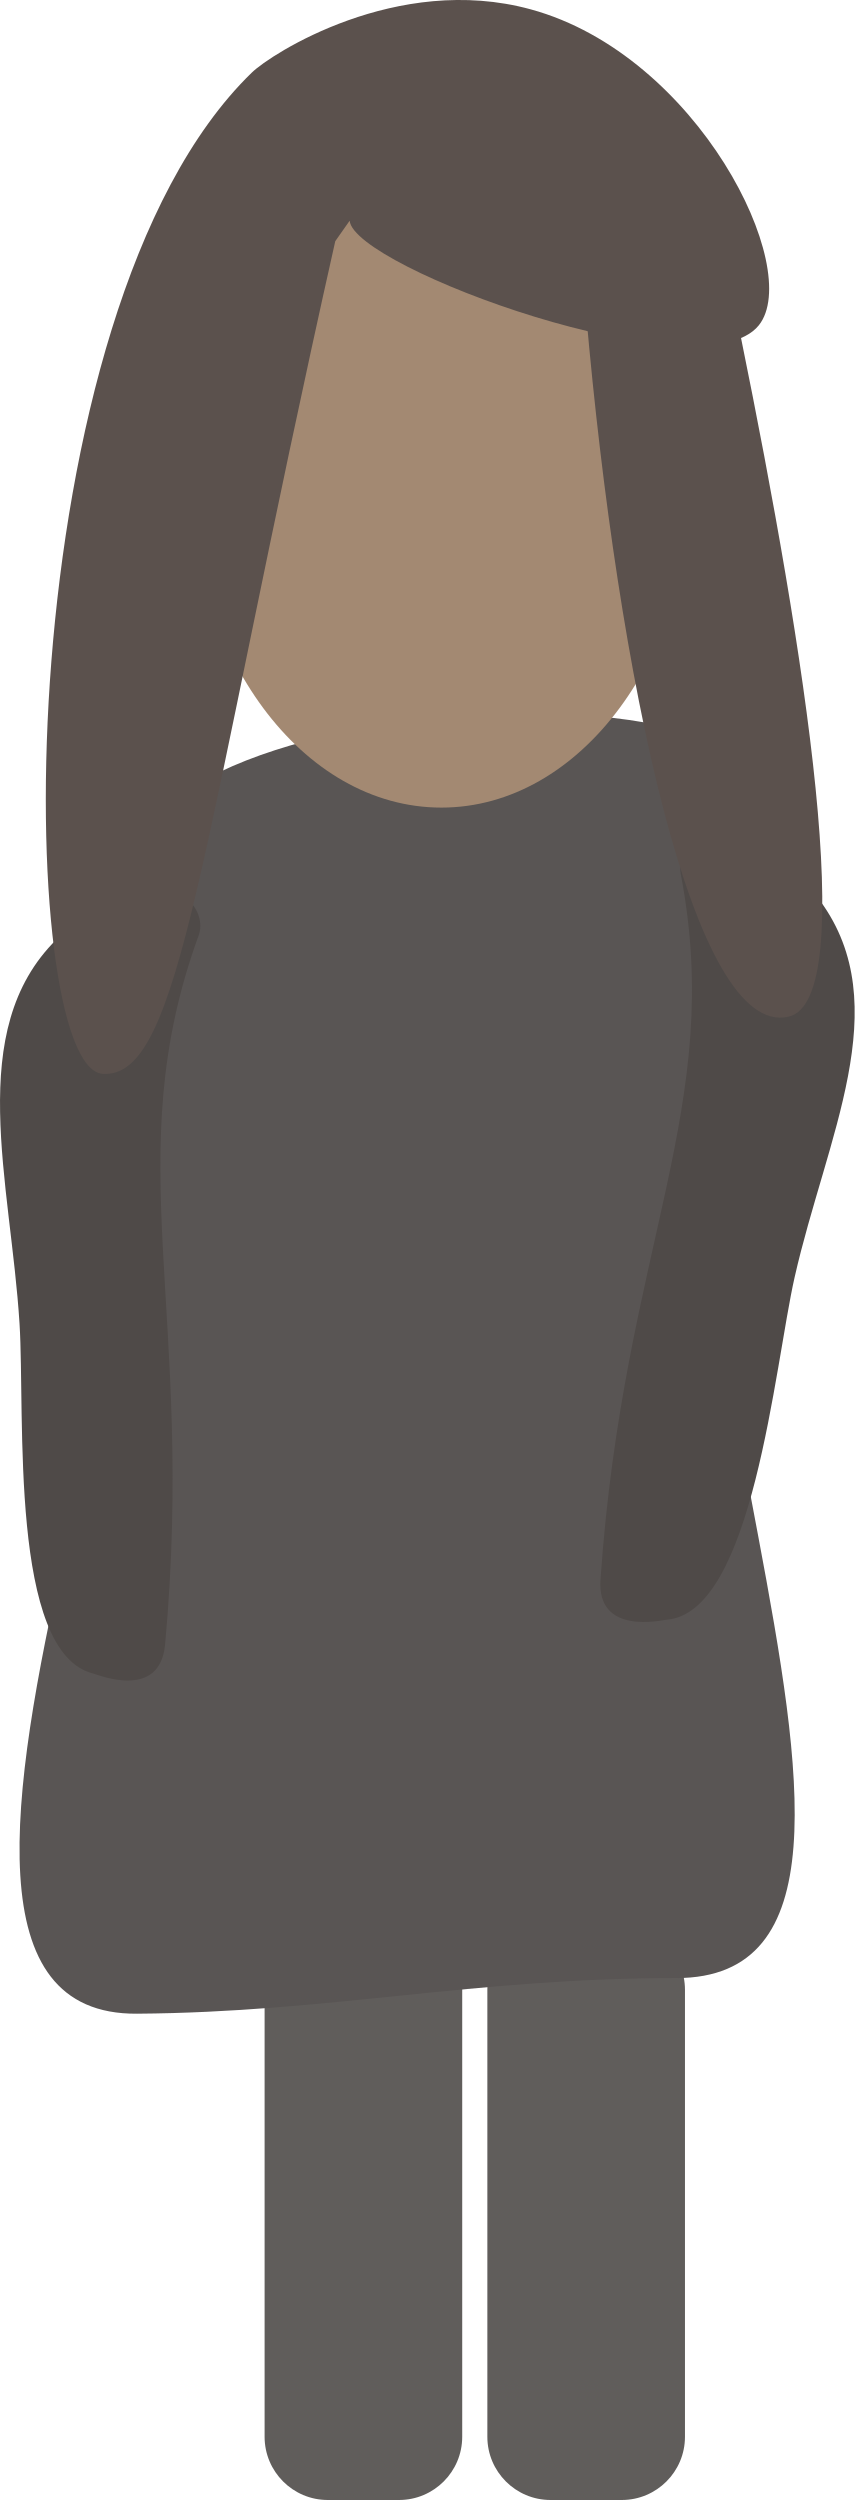
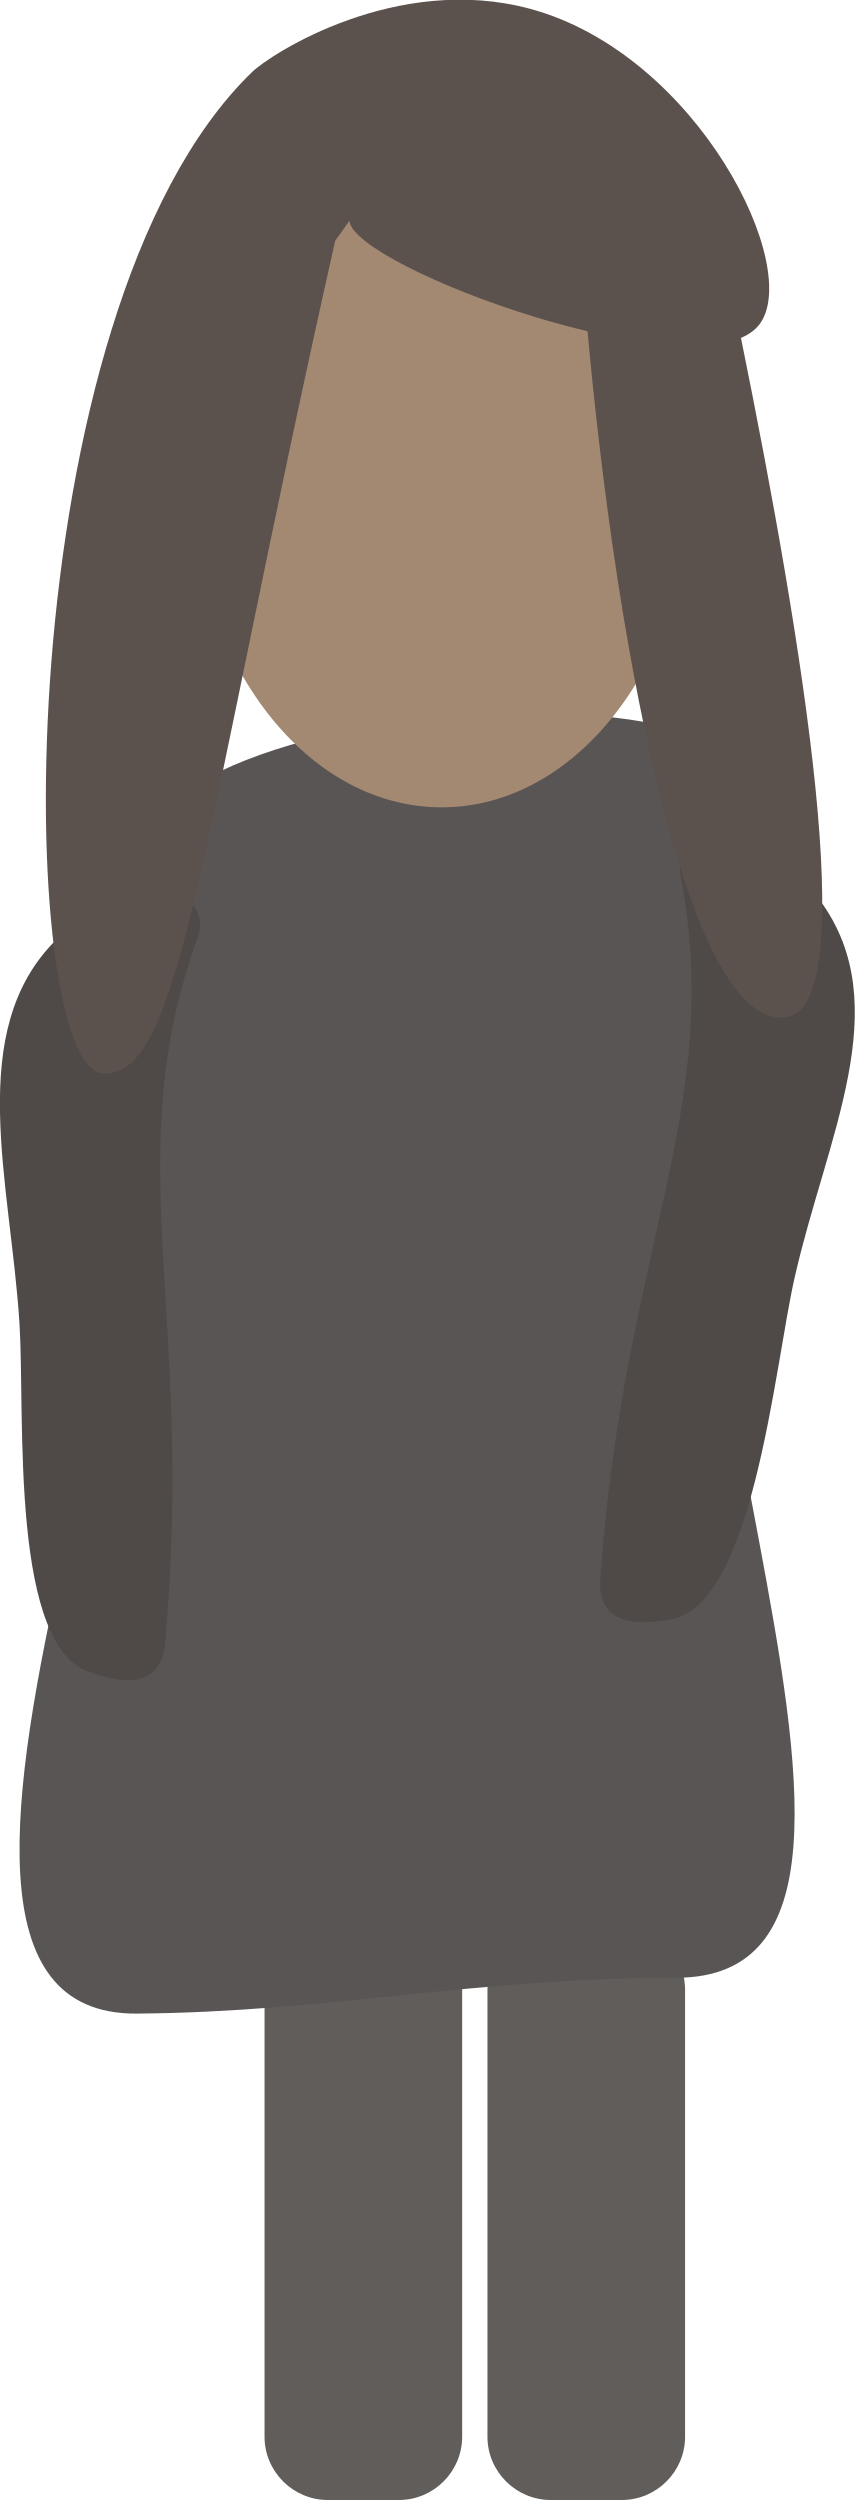
- <svg xmlns="http://www.w3.org/2000/svg" viewBox="0 0 162.19 474.4">
-   <defs>
-     <style>.cls-1{fill:#605d5b;}.cls-2{fill:#595554;}.cls-3{fill:#a38972;}.cls-4{fill:#4f4a48;}.cls-5{fill:#5b514d;}</style>
-   </defs>
-   <g id="Layer_2" data-name="Layer 2">
+ <svg xmlns="http://www.w3.org/2000/svg" version="1.1" baseProfile="tiny" id="Layer_1" x="0px" y="0px" width="162.2px" height="474.4px" viewBox="0 0 162.2 474.4" xml:space="preserve">
+   <g id="Layer_2_1_">
    <g id="grey3">
-       <rect class="cls-1" x="50.21" y="365.59" width="37.5" height="108.81" rx="12" ry="12" />
-       <rect class="cls-1" x="92.48" y="365.59" width="37.5" height="108.81" rx="12" ry="12" />
-       <path class="cls-2" d="M26,382.12c36.7-.27,63.83-6.76,102.33-6.76,60.06,0-23.77-153.83,15.57-209.16,33.5-47.11-136.57-36.11-116.79,5.07C49.35,217.59-34.32,382.58,26,382.12Z" />
-       <ellipse class="cls-3" cx="83.76" cy="88.71" rx="47.83" ry="64.54" />
-       <path class="cls-4" d="M10.71,178.28c-17.49,17.28-8.69,45.86-7,72.95,1.08,17.38-2,62.41,14,66.35,1,.25,12.64,5.1,13.62-5.52,5.8-63.29-9.06-92.29,6.38-134.58C40.05,171,28.89,160.31,10.71,178.28Z" />
-       <path class="cls-4" d="M155.67,171c14.5,19.86,1.12,44.88-4.88,71.36-3.85,17-7.87,63.7-24.29,65-1,.09-13.29,3-12.55-7.62,4.39-63.41,23.71-89.66,15.23-133.87C127.88,159.11,140.6,150.35,155.67,171Z" />
-       <path class="cls-5" d="M66.35,41.88C67.12,50.78,133.4,75,144,61.72c8.48-10.63-11.5-51.27-43.3-59.95-25.41-6.94-49.33,8.5-52.91,12-47,45.57-45,188.87-28.3,190,15,1,18.33-43.08,44.13-158" />
-       <path class="cls-5" d="M140.61,64.1c12.13,59.59,22.6,125.54,9.08,128.81-18.12,4.38-32.47-64.67-38.46-133.32" />
+       <path fill="#605D5B" d="M62.2,365.6h13.5c6.6,0,12,5.4,12,12v84.8c0,6.6-5.4,12-12,12H62.2c-6.6,0-12-5.4-12-12v-84.8    C50.2,371,55.6,365.6,62.2,365.6z" />
+       <path fill="#605D5B" d="M104.5,365.6H118c6.6,0,12,5.4,12,12v84.8c0,6.6-5.4,12-12,12h-13.5c-6.6,0-12-5.4-12-12v-84.8    C92.5,371,97.9,365.6,104.5,365.6z" />
+       <path fill="#595554" d="M26,382.1c36.7-0.3,63.8-6.8,102.3-6.8c60.1,0-23.8-153.8,15.6-209.2c33.5-47.1-136.6-36.1-116.8,5.1    C49.3,217.6-34.3,382.6,26,382.1z" />
+       <ellipse fill="#A38972" cx="83.8" cy="88.7" rx="47.8" ry="64.5" />
+       <path fill="#4F4A48" d="M10.7,178.3c-17.5,17.3-8.7,45.9-7,72.9c1.1,17.4-2,62.4,14,66.3c1,0.3,12.6,5.1,13.6-5.5    c5.8-63.3-9.1-92.3,6.4-134.6C40,171,28.9,160.3,10.7,178.3z" />
+       <path fill="#4F4A48" d="M155.7,171c14.5,19.9,1.1,44.9-4.9,71.4c-3.9,17-7.9,63.7-24.3,65c-1,0.1-13.3,3-12.6-7.6    c4.4-63.4,23.7-89.7,15.2-133.9C127.9,159.1,140.6,150.4,155.7,171z" />
+       <path fill="#5B514D" d="M66.3,41.9c0.8,8.9,67,33.1,77.7,19.8c8.5-10.6-11.5-51.3-43.3-60c-25.4-6.9-49.3,8.5-52.9,12    c-47,45.6-45,188.9-28.3,190c15,1,18.3-43.1,44.1-158" />
+       <path fill="#5B514D" d="M140.6,64.1c12.1,59.6,22.6,125.5,9.1,128.8c-18.1,4.4-32.5-64.7-38.5-133.3" />
    </g>
  </g>
</svg>
